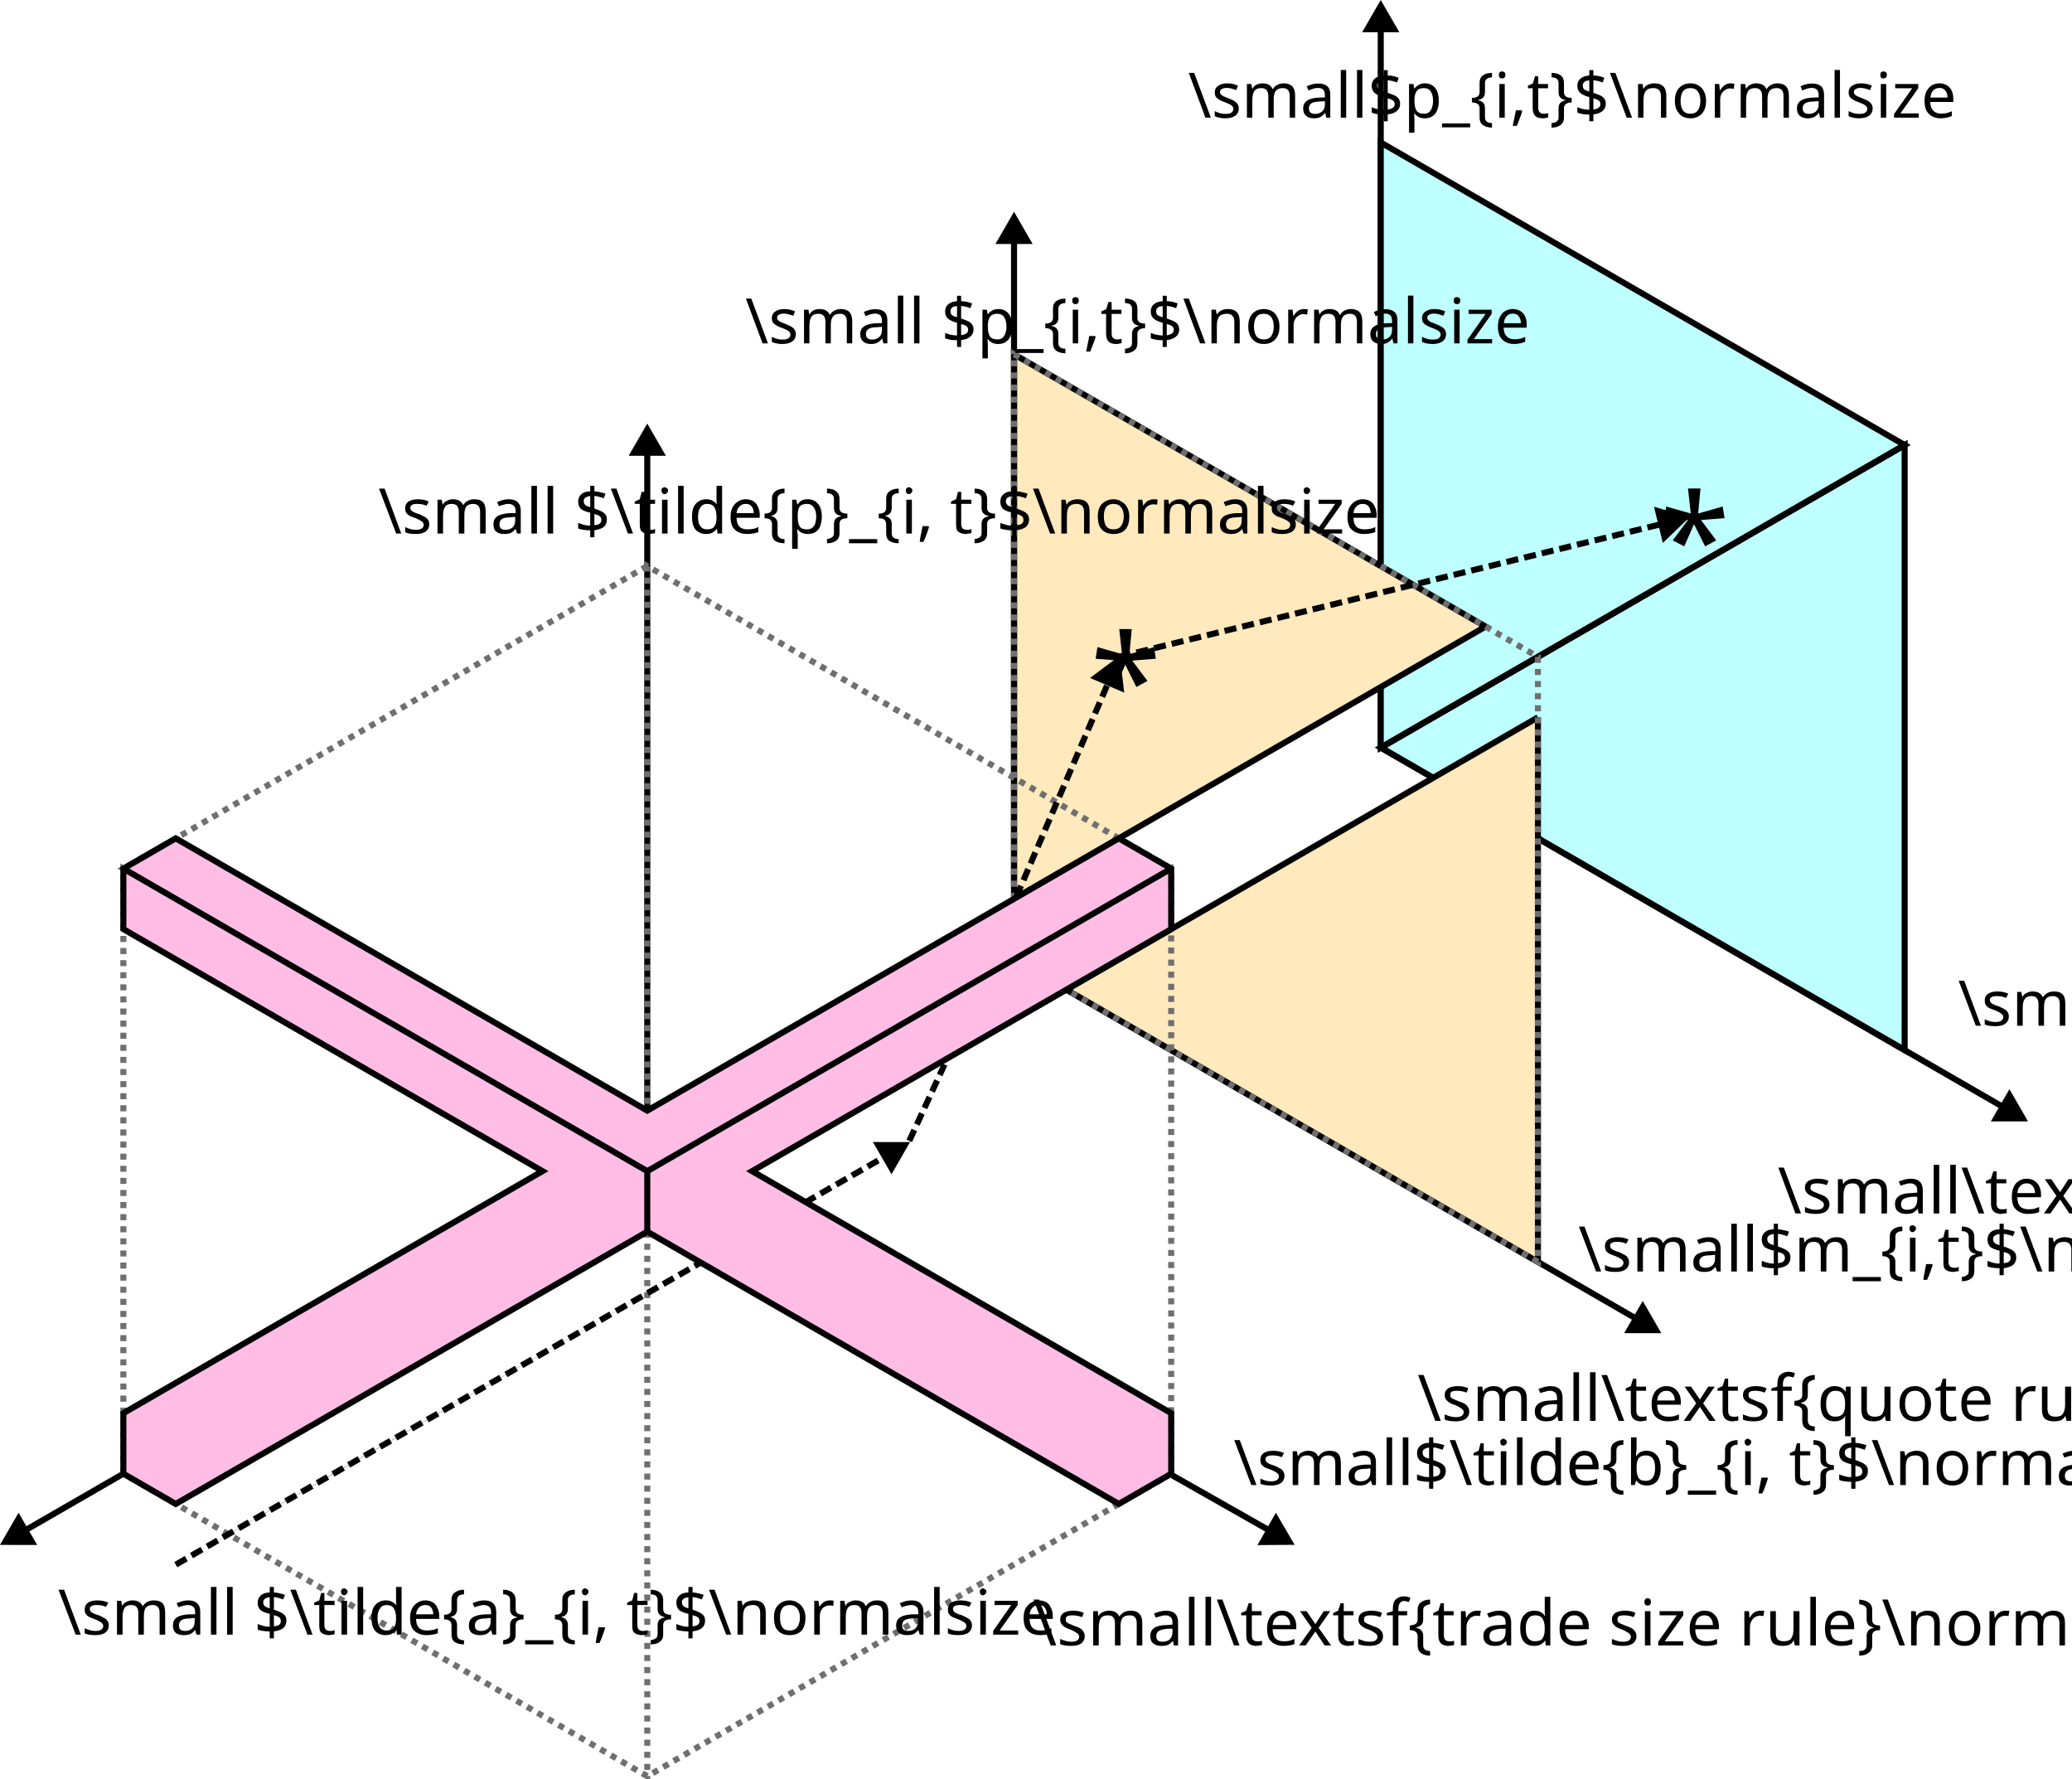
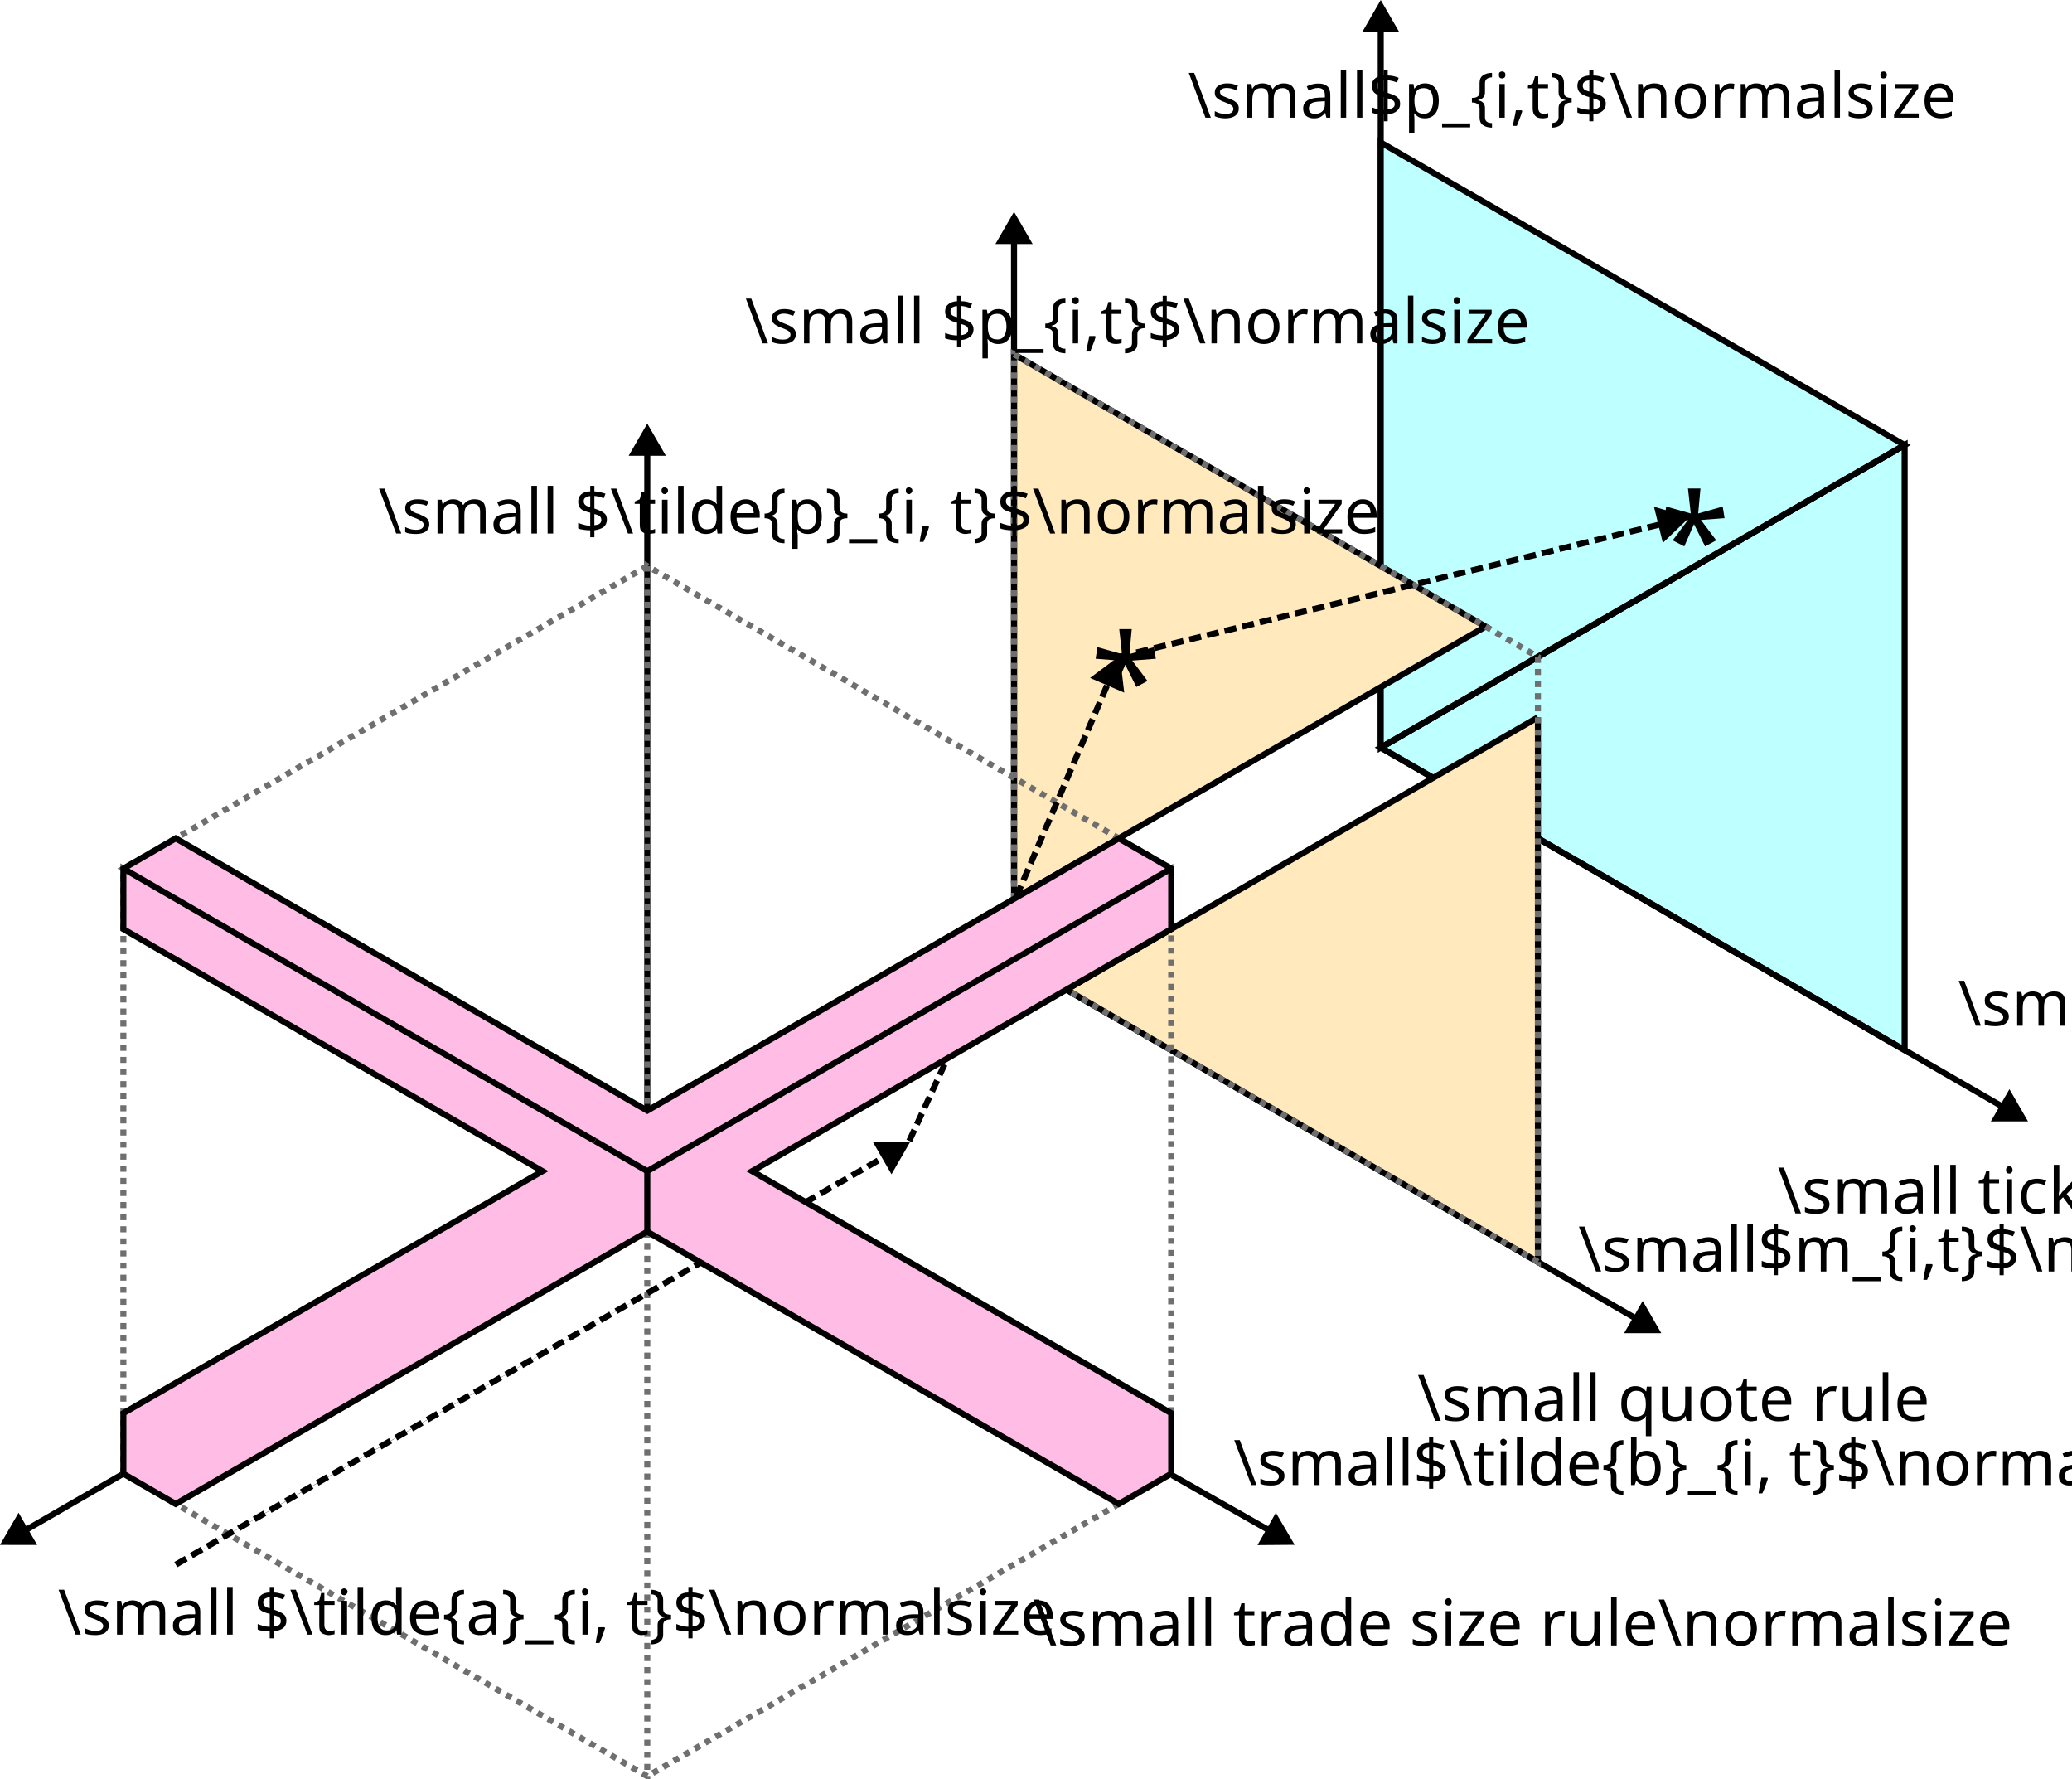
<svg xmlns="http://www.w3.org/2000/svg" width="69.903mm" height="60mm" viewBox="0 0 69.903 60" version="1.1" id="svg5">
  <defs id="defs2">
    <marker style="overflow:visible" id="TriangleStart" refX="0" refY="0" orient="auto-start-reverse" markerWidth="5.324" markerHeight="6.155" viewBox="0 0 5.324 6.155" preserveAspectRatio="xMidYMid">
      <path transform="scale(0.5)" style="fill:context-stroke;fill-rule:evenodd;stroke:context-stroke;stroke-width:1pt" d="M 5.77,0 -2.88,5 V -5 Z" id="path135" />
    </marker>
    <marker style="overflow:visible" id="TriangleStart-5" refX="0" refY="0" orient="auto-start-reverse" markerWidth="5.324" markerHeight="6.155" viewBox="0 0 5.324 6.155" preserveAspectRatio="xMidYMid">
      <path transform="scale(0.5)" style="fill:context-stroke;fill-rule:evenodd;stroke:context-stroke;stroke-width:1pt" d="M 5.77,0 -2.88,5 V -5 Z" id="path135-4" />
    </marker>
    <marker style="overflow:visible" id="TriangleStart-5-1" refX="0" refY="0" orient="auto-start-reverse" markerWidth="5.324" markerHeight="6.155" viewBox="0 0 5.324 6.155" preserveAspectRatio="xMidYMid">
      <path transform="scale(0.5)" style="fill:context-stroke;fill-rule:evenodd;stroke:context-stroke;stroke-width:1pt" d="M 5.77,0 -2.88,5 V -5 Z" id="path135-4-2" />
    </marker>
    <marker style="overflow:visible" id="TriangleStart-1" refX="0" refY="0" orient="auto-start-reverse" markerWidth="5.324" markerHeight="6.155" viewBox="0 0 5.324 6.155" preserveAspectRatio="xMidYMid">
      <path transform="scale(0.5)" style="fill:context-stroke;fill-rule:evenodd;stroke:context-stroke;stroke-width:1pt" d="M 5.77,0 -2.88,5 V -5 Z" id="path135-5" />
    </marker>
    <marker style="overflow:visible" id="TriangleStart-1-0" refX="0" refY="0" orient="auto-start-reverse" markerWidth="5.324" markerHeight="6.155" viewBox="0 0 5.324 6.155" preserveAspectRatio="xMidYMid">
      <path transform="scale(0.5)" style="fill:context-stroke;fill-rule:evenodd;stroke:context-stroke;stroke-width:1pt" d="M 5.77,0 -2.88,5 V -5 Z" id="path135-5-6" />
    </marker>
  </defs>
  <g id="layer1" transform="translate(-107.08, -82.6449)">
    <path style="fill:#ffe9bd;fill-opacity:1;stroke:#000000;stroke-width:0.204;stroke-dasharray:none;stroke-dashoffset:0;stroke-opacity:1;marker-end:url(#TriangleStart)" d="m 153.662,107.861 v -24.491 0 2.041 -2.041" id="path17595" />
    <path id="path5386" style="display:inline;fill:#beffff;fill-opacity:1;stroke:#000000;stroke-width:0.204;stroke-dasharray:none;stroke-opacity:1" d="m 153.662,107.861 c 5.892,-3.402 11.783,-6.803 17.675,-10.205 m 0,2e-6 v 0 20.409 l -17.675,-10.205 z" />
    <path style="fill:#beffff;fill-opacity:1;stroke:#000000;stroke-width:0.204;stroke-dasharray:none;stroke-opacity:1" d="M 153.662,107.861 171.337,97.656 153.662,87.451 Z" id="path14968" />
    <path style="fill:#ff00ff;stroke:#000000;stroke-width:0.204;stroke-dasharray:none;stroke-opacity:1" d="m 128.917,122.147 v 0" id="path5554" />
    <path style="fill:#ffe9bd;fill-opacity:1;stroke:#000000;stroke-width:0.204;stroke-dasharray:none;stroke-dashoffset:0;stroke-opacity:1;marker-end:url(#TriangleStart)" d="m 128.917,122.147 c -3.337,1.927 -21.21,12.246 -19.442,11.225 l -1.768,1.02" id="path17831" />
    <path style="fill:#ffe9bd;fill-opacity:1;stroke:#000000;stroke-width:0.204;stroke-dasharray:none;stroke-dashoffset:0;stroke-opacity:1;marker-end:url(#TriangleStart-5-1)" d="m 146.632,132.409 3.496,1.984" id="path17313-6-8" />
    <path style="fill:#ff00ff;stroke:#000000;stroke-width:0.204;stroke-dasharray:none;stroke-opacity:1" d="m 127.15,121.127 v 0" id="path5671" />
    <path id="path14910" style="display:inline;fill:#00ff56;fill-opacity:1;stroke:#000000;stroke-width:0.204;stroke-dasharray:none;stroke-opacity:1" d="M 153.662,107.861 171.337,97.656" />
    <path style="fill:#ffe9bd;fill-opacity:1;stroke:#000000;stroke-width:0.204;stroke-dasharray:none;stroke-dashoffset:0;stroke-opacity:1;marker-end:url(#TriangleStart)" d="m 153.662,107.861 21.21,12.246" id="path17313" />
    <path style="fill:#ffe9bd;fill-opacity:1;stroke:#000000;stroke-width:0.204;stroke-dasharray:none;stroke-dashoffset:0;stroke-opacity:1;marker-end:url(#TriangleStart-1-0)" d="m 128.917,122.147 v -24.491 0 2.041 -2.041" id="path17595-1-9" />
    <g id="g20356" transform="matrix(2.040927,0,0,2.040927,-111.462,-86.02728)">
      <path id="path5400" style="fill:#ffe9bd;fill-opacity:1;stroke:#000000;stroke-width:0.1;stroke-dasharray:none;stroke-opacity:1" d="m 123.842,97.5 c 1.2e-4,0.011 0,-6 0,-9 L 131.636,93 Z" />
      <path style="fill:#ffe9bd;fill-opacity:1;stroke:#000000;stroke-width:0.1;stroke-dasharray:none;stroke-dashoffset:0;stroke-opacity:1;marker-end:url(#TriangleStart-5)" d="m 123.842,98.5 10.392,6" id="path17313-6" />
      <path style="fill:#ffe9bd;fill-opacity:1;stroke:#000000;stroke-width:0.1;stroke-dasharray:none;stroke-dashoffset:0;stroke-opacity:1;marker-end:url(#TriangleStart-1)" d="M 123.842,98.5 V 86.5 v 0 1 -1" id="path17595-1" />
      <path id="path5394" style="fill:#ffe9bd;fill-opacity:1;stroke:#000000;stroke-width:0.1;stroke-dasharray:none;stroke-opacity:1" d="m 132.502,94.5 -1e-5,9 -7.794,-4.5 v 0 l 7.794,-4.5" />
      <path style="fill:none;fill-opacity:1;stroke:#6f6f6f;stroke-width:0.1;stroke-dasharray:0.1, 0.1;stroke-dashoffset:0;stroke-opacity:1" d="M 123.842,88.5 132.502,93.5 v 10 l -8.66,-5 z" id="path15920" />
    </g>
    <path style="fill:none;fill-opacity:1;stroke:#000000;stroke-width:0.204;stroke-dasharray:0.408, 0.204;stroke-dashoffset:0;stroke-opacity:1;marker-end:url(#TriangleStart)" d="m 144.825,104.799 18.556,-4.538" id="path19792" />
    <path id="path5550" style="display:inline;fill:none;stroke:#6f6f6f;stroke-width:0.204;stroke-dasharray:0.204, 0.204;stroke-dashoffset:0;stroke-opacity:1" d="m 146.592,132.352 -17.675,10.205 v 0 m 17.675,-10.205 -2e-5,-20.409 -17.675,-10.205 v 18.368 m 0,2.041 v -2.041 0 m 0,-18.368 -17.675,10.205 v 0 0 l 17.675,10.205 17.645,-10.146 v -0.048 l -17.645,10.193 m 0,0 v 20.409 l -17.675,-10.205 v -20.409 z" />
    <path style="fill:#000000;fill-opacity:1;stroke:#000000;stroke-width:0.204;stroke-dasharray:0.408, 0.204;stroke-dashoffset:0;stroke-opacity:1;marker-end:url(#TriangleStart-5)" d="m 113.011,135.42 c 4.122,-2.396 20.017,-11.509 24.145,-13.892" id="path19974" />
    <path id="path5548" style="display:inline;fill:#ffbde6;fill-opacity:1;stroke:#000000;stroke-width:0.204;stroke-dasharray:none;stroke-opacity:1" d="m 113.009,110.922 -1.767,1.02 v 2.042 l 14.139,8.163 -14.139,8.164 v 2.041 l 1.767,1.02 15.908,-9.184 15.908,9.184 1.768,-1.02 v -2.041 l -14.14,-8.164 14.14,-8.163 v -2.042 l -1.768,-1.02 -15.908,9.184 z" />
    <path style="fill:none;fill-opacity:1;stroke:#000000;stroke-width:0.204;stroke-dasharray:0.408, 0.204;stroke-dashoffset:0;stroke-opacity:1;marker-end:url(#TriangleStart)" d="m 137.755,121.127 1.191,-2.578 m 2.42,-5.652 3.208,-7.47" id="path18211" />
    <path style="fill:none;fill-opacity:1;stroke:#000000;stroke-width:0.204;stroke-dasharray:none;stroke-dashoffset:0;stroke-opacity:1" d="m 111.242,111.943 15.907,9.184 v 0" id="path21346" />
    <path style="fill:none;fill-opacity:1;stroke:#000000;stroke-width:0.204;stroke-dasharray:none;stroke-dashoffset:0;stroke-opacity:1" d="m 127.15,121.127 1.767,1.02 v 0" id="path21356" />
    <path style="fill:none;fill-opacity:1;stroke:#000000;stroke-width:0.204;stroke-dasharray:none;stroke-dashoffset:0;stroke-opacity:1" d="m 127.15,121.127 v 0" id="path21360" />
    <path id="path21354" style="fill:none;fill-opacity:1;stroke:#000000;stroke-width:0.204;stroke-dasharray:none;stroke-dashoffset:0;stroke-opacity:1" d="m 146.592,111.943 c -5.892,3.402 -11.784,6.803 -17.675,10.205 v 2.041" />
    <text xml:space="preserve" style="font-style:normal;font-variant:normal;font-weight:normal;font-stretch:normal;font-size:4.32px;font-family:cmss12;-inkscape-font-specification:'cmss12, Normal';font-variant-ligatures:normal;font-variant-caps:normal;font-variant-numeric:normal;font-variant-east-asian:normal;fill:#000000;fill-opacity:1;stroke:none;stroke-width:0.204;stroke-dasharray:none;stroke-dashoffset:0;stroke-opacity:1" x="163.058" y="102.418" id="text19914-2">
      <tspan id="tspan19970-4" x="163.058" y="102.418" style="stroke-width:0.204">*</tspan>
      <tspan id="tspan19972-2" x="163.058" y="107.818" style="stroke-width:0.204" />
    </text>
    <text xml:space="preserve" style="font-style:normal;font-variant:normal;font-weight:normal;font-stretch:normal;font-size:2.16px;font-family:Sans;-inkscape-font-specification:'Sans, Normal';font-variant-ligatures:normal;font-variant-caps:normal;font-variant-numeric:normal;font-variant-east-asian:normal;fill:#000000;fill-opacity:1;stroke:none;stroke-width:0.204;stroke-dasharray:none;stroke-dashoffset:0;stroke-opacity:1" x="141.935" y="138.147" id="text18007">
-       <tspan id="tspan2424" x="141.935" y="138.147">\small\textsf{trade size rule}\normalsize</tspan>
+       <tspan id="tspan2424" x="141.935" y="138.147">\small trade size rule\normalsize</tspan>
    </text>
    <text xml:space="preserve" style="font-style:normal;font-variant:normal;font-weight:normal;font-stretch:normal;font-size:2.16px;font-family:Sans;-inkscape-font-specification:'Sans, Normal';font-variant-ligatures:normal;font-variant-caps:normal;font-variant-numeric:normal;font-variant-east-asian:normal;fill:#000000;fill-opacity:1;stroke:none;stroke-width:0.204;stroke-dasharray:none;stroke-dashoffset:0;stroke-opacity:1" x="154.905" y="130.57" id="text18007-3">
-       <tspan id="tspan2424-3" x="154.905" y="130.57">\small\textsf{quote rule}</tspan>
+       <tspan id="tspan2424-3" x="154.905" y="130.57">\small quote rule</tspan>
    </text>
    <text xml:space="preserve" style="font-style:normal;font-variant:normal;font-weight:normal;font-stretch:normal;font-size:2.16px;font-family:Sans;-inkscape-font-specification:'Sans, Normal';font-variant-ligatures:normal;font-variant-caps:normal;font-variant-numeric:normal;font-variant-east-asian:normal;fill:#000000;fill-opacity:1;stroke:none;stroke-width:0.204;stroke-dasharray:none;stroke-dashoffset:0;stroke-opacity:1" x="167.06" y="123.574" id="text18007-3-2">
-       <tspan id="tspan2424-3-5" x="167.06" y="123.574">\small\textsf{tick test}</tspan>
+       <tspan id="tspan2424-3-5" x="167.06" y="123.574">\small tick test</tspan>
    </text>
    <text xml:space="preserve" style="font-size:40.32px;font-family:Impact;-inkscape-font-specification:Impact;fill:#ffe9bd;fill-opacity:1;stroke:#000000;stroke-width:0.204;stroke-dasharray:none;stroke-dashoffset:0;stroke-opacity:1" x="144.825" y="137.454" id="text17953">
      <tspan id="tspan17951" style="stroke-width:0.204" x="144.825" y="137.454" />
    </text>
    <text xml:space="preserve" style="font-style:normal;font-variant:normal;font-weight:normal;font-stretch:normal;font-size:4.32px;font-family:cmss12;-inkscape-font-specification:'cmss12, Normal';font-variant-ligatures:normal;font-variant-caps:normal;font-variant-numeric:normal;font-variant-east-asian:normal;fill:#000000;fill-opacity:1;stroke:none;stroke-width:0.204;stroke-dasharray:none;stroke-dashoffset:0;stroke-opacity:1" x="143.873" y="107.16" id="text19914">
      <tspan id="tspan19970" x="143.873" y="107.16" style="stroke-width:0.204">*</tspan>
      <tspan id="tspan19972" x="143.873" y="112.56" style="stroke-width:0.204" />
    </text>
    <text xml:space="preserve" style="font-size:6px;font-family:cmss12;-inkscape-font-specification:'cmss12, Normal';fill:none;stroke:#000000;stroke-width:0.283;stroke-dasharray:0.567, 0.283" x="-2.797" y="0.621" id="text936" transform="matrix(0.352778,0,0,0.352778,148.151,86.3946)">
      <tspan id="tspan934" style="font-style:normal;font-variant:normal;font-weight:normal;font-stretch:normal;font-size:6px;font-family:sans-serif;-inkscape-font-specification:'sans-serif, Normal';font-variant-ligatures:normal;font-variant-caps:normal;font-variant-numeric:normal;font-variant-east-asian:normal;fill:#000000;fill-opacity:1;stroke:none;stroke-width:0.283" x="-2.797" y="0.621">\small$p_{i,t}$\normalsize</tspan>
    </text>
    <text xml:space="preserve" style="font-size:6px;font-family:cmss12;-inkscape-font-specification:'cmss12, Normal';fill:none;stroke:#000000;stroke-width:0.283;stroke-dasharray:0.567, 0.283" x="-45.154" y="22.201" id="text936-5" transform="matrix(0.352778,0,0,0.352778,148.151,86.3946)">
      <tspan id="tspan934-2" style="font-style:normal;font-variant:normal;font-weight:normal;font-stretch:normal;font-size:6px;font-family:sans-serif;-inkscape-font-specification:'sans-serif, Normal';font-variant-ligatures:normal;font-variant-caps:normal;font-variant-numeric:normal;font-variant-east-asian:normal;fill:#000000;fill-opacity:1;stroke:none;stroke-width:0.283" x="-45.154" y="22.201">\small $p_{i,t}$\normalsize</tspan>
    </text>
    <text xml:space="preserve" style="font-size:2.117px;font-family:cmss12;-inkscape-font-specification:'cmss12, Normal';fill:none;stroke:#000000;stroke-width:0.1;stroke-dasharray:0.2, 0.1" x="119.852" y="100.643" id="text936-5-2">
      <tspan id="tspan934-2-7" style="font-style:normal;font-variant:normal;font-weight:normal;font-stretch:normal;font-size:2.117px;font-family:sans-serif;-inkscape-font-specification:'sans-serif, Normal';font-variant-ligatures:normal;font-variant-caps:normal;font-variant-numeric:normal;font-variant-east-asian:normal;fill:#000000;fill-opacity:1;stroke:none;stroke-width:0.1" x="119.852" y="100.643">\small $\tilde{p}_{i, t}$\normalsize</tspan>
    </text>
    <text xml:space="preserve" style="font-size:2.117px;font-family:cmss12;-inkscape-font-specification:'cmss12, Normal';fill:none;stroke:#000000;stroke-width:0.1;stroke-dasharray:0.2, 0.1" x="173.144" y="117.24" id="text936-3">
      <tspan id="tspan934-3" style="font-style:normal;font-variant:normal;font-weight:normal;font-stretch:normal;font-size:2.117px;font-family:sans-serif;-inkscape-font-specification:'sans-serif, Normal';font-variant-ligatures:normal;font-variant-caps:normal;font-variant-numeric:normal;font-variant-east-asian:normal;fill:#000000;fill-opacity:1;stroke:none;stroke-width:0.1" x="173.144" y="117.24">\small $p_{i,t-1}$\normalsize</tspan>
    </text>
    <text xml:space="preserve" style="font-size:2.117px;font-family:cmss12;-inkscape-font-specification:'cmss12, Normal';fill:none;stroke:#000000;stroke-width:0.1;stroke-dasharray:0.2, 0.1" x="160.331" y="125.534" id="text936-3-5">
      <tspan id="tspan934-3-9" style="font-style:normal;font-variant:normal;font-weight:normal;font-stretch:normal;font-size:2.117px;font-family:sans-serif;-inkscape-font-specification:'sans-serif, Normal';font-variant-ligatures:normal;font-variant-caps:normal;font-variant-numeric:normal;font-variant-east-asian:normal;fill:#000000;fill-opacity:1;stroke:none;stroke-width:0.1" x="160.331" y="125.534">\small$m_{i,t}$\normalsize</tspan>
    </text>
    <text xml:space="preserve" style="font-size:2.117px;font-family:cmss12;-inkscape-font-specification:'cmss12, Normal';fill:none;stroke:#000000;stroke-width:0.1;stroke-dasharray:0.2, 0.1" x="109.039" y="137.783" id="text936-5-2-6">
      <tspan id="tspan934-2-7-5" style="font-style:normal;font-variant:normal;font-weight:normal;font-stretch:normal;font-size:2.117px;font-family:sans-serif;-inkscape-font-specification:'sans-serif, Normal';font-variant-ligatures:normal;font-variant-caps:normal;font-variant-numeric:normal;font-variant-east-asian:normal;fill:#000000;fill-opacity:1;stroke:none;stroke-width:0.1" x="109.039" y="137.783">\small $\tilde{a}_{i, t}$\normalsize</tspan>
    </text>
    <text xml:space="preserve" style="font-size:2.117px;font-family:cmss12;-inkscape-font-specification:'cmss12, Normal';fill:none;stroke:#000000;stroke-width:0.1;stroke-dasharray:0.2, 0.1" x="148.702" y="132.731" id="text936-5-2-9">
      <tspan id="tspan934-2-7-0" style="font-style:normal;font-variant:normal;font-weight:normal;font-stretch:normal;font-size:2.117px;font-family:sans-serif;-inkscape-font-specification:'sans-serif, Normal';font-variant-ligatures:normal;font-variant-caps:normal;font-variant-numeric:normal;font-variant-east-asian:normal;fill:#000000;fill-opacity:1;stroke:none;stroke-width:0.1" x="148.702" y="132.731">\small$\tilde{b}_{i, t}$\normalsize</tspan>
    </text>
  </g>
</svg>
